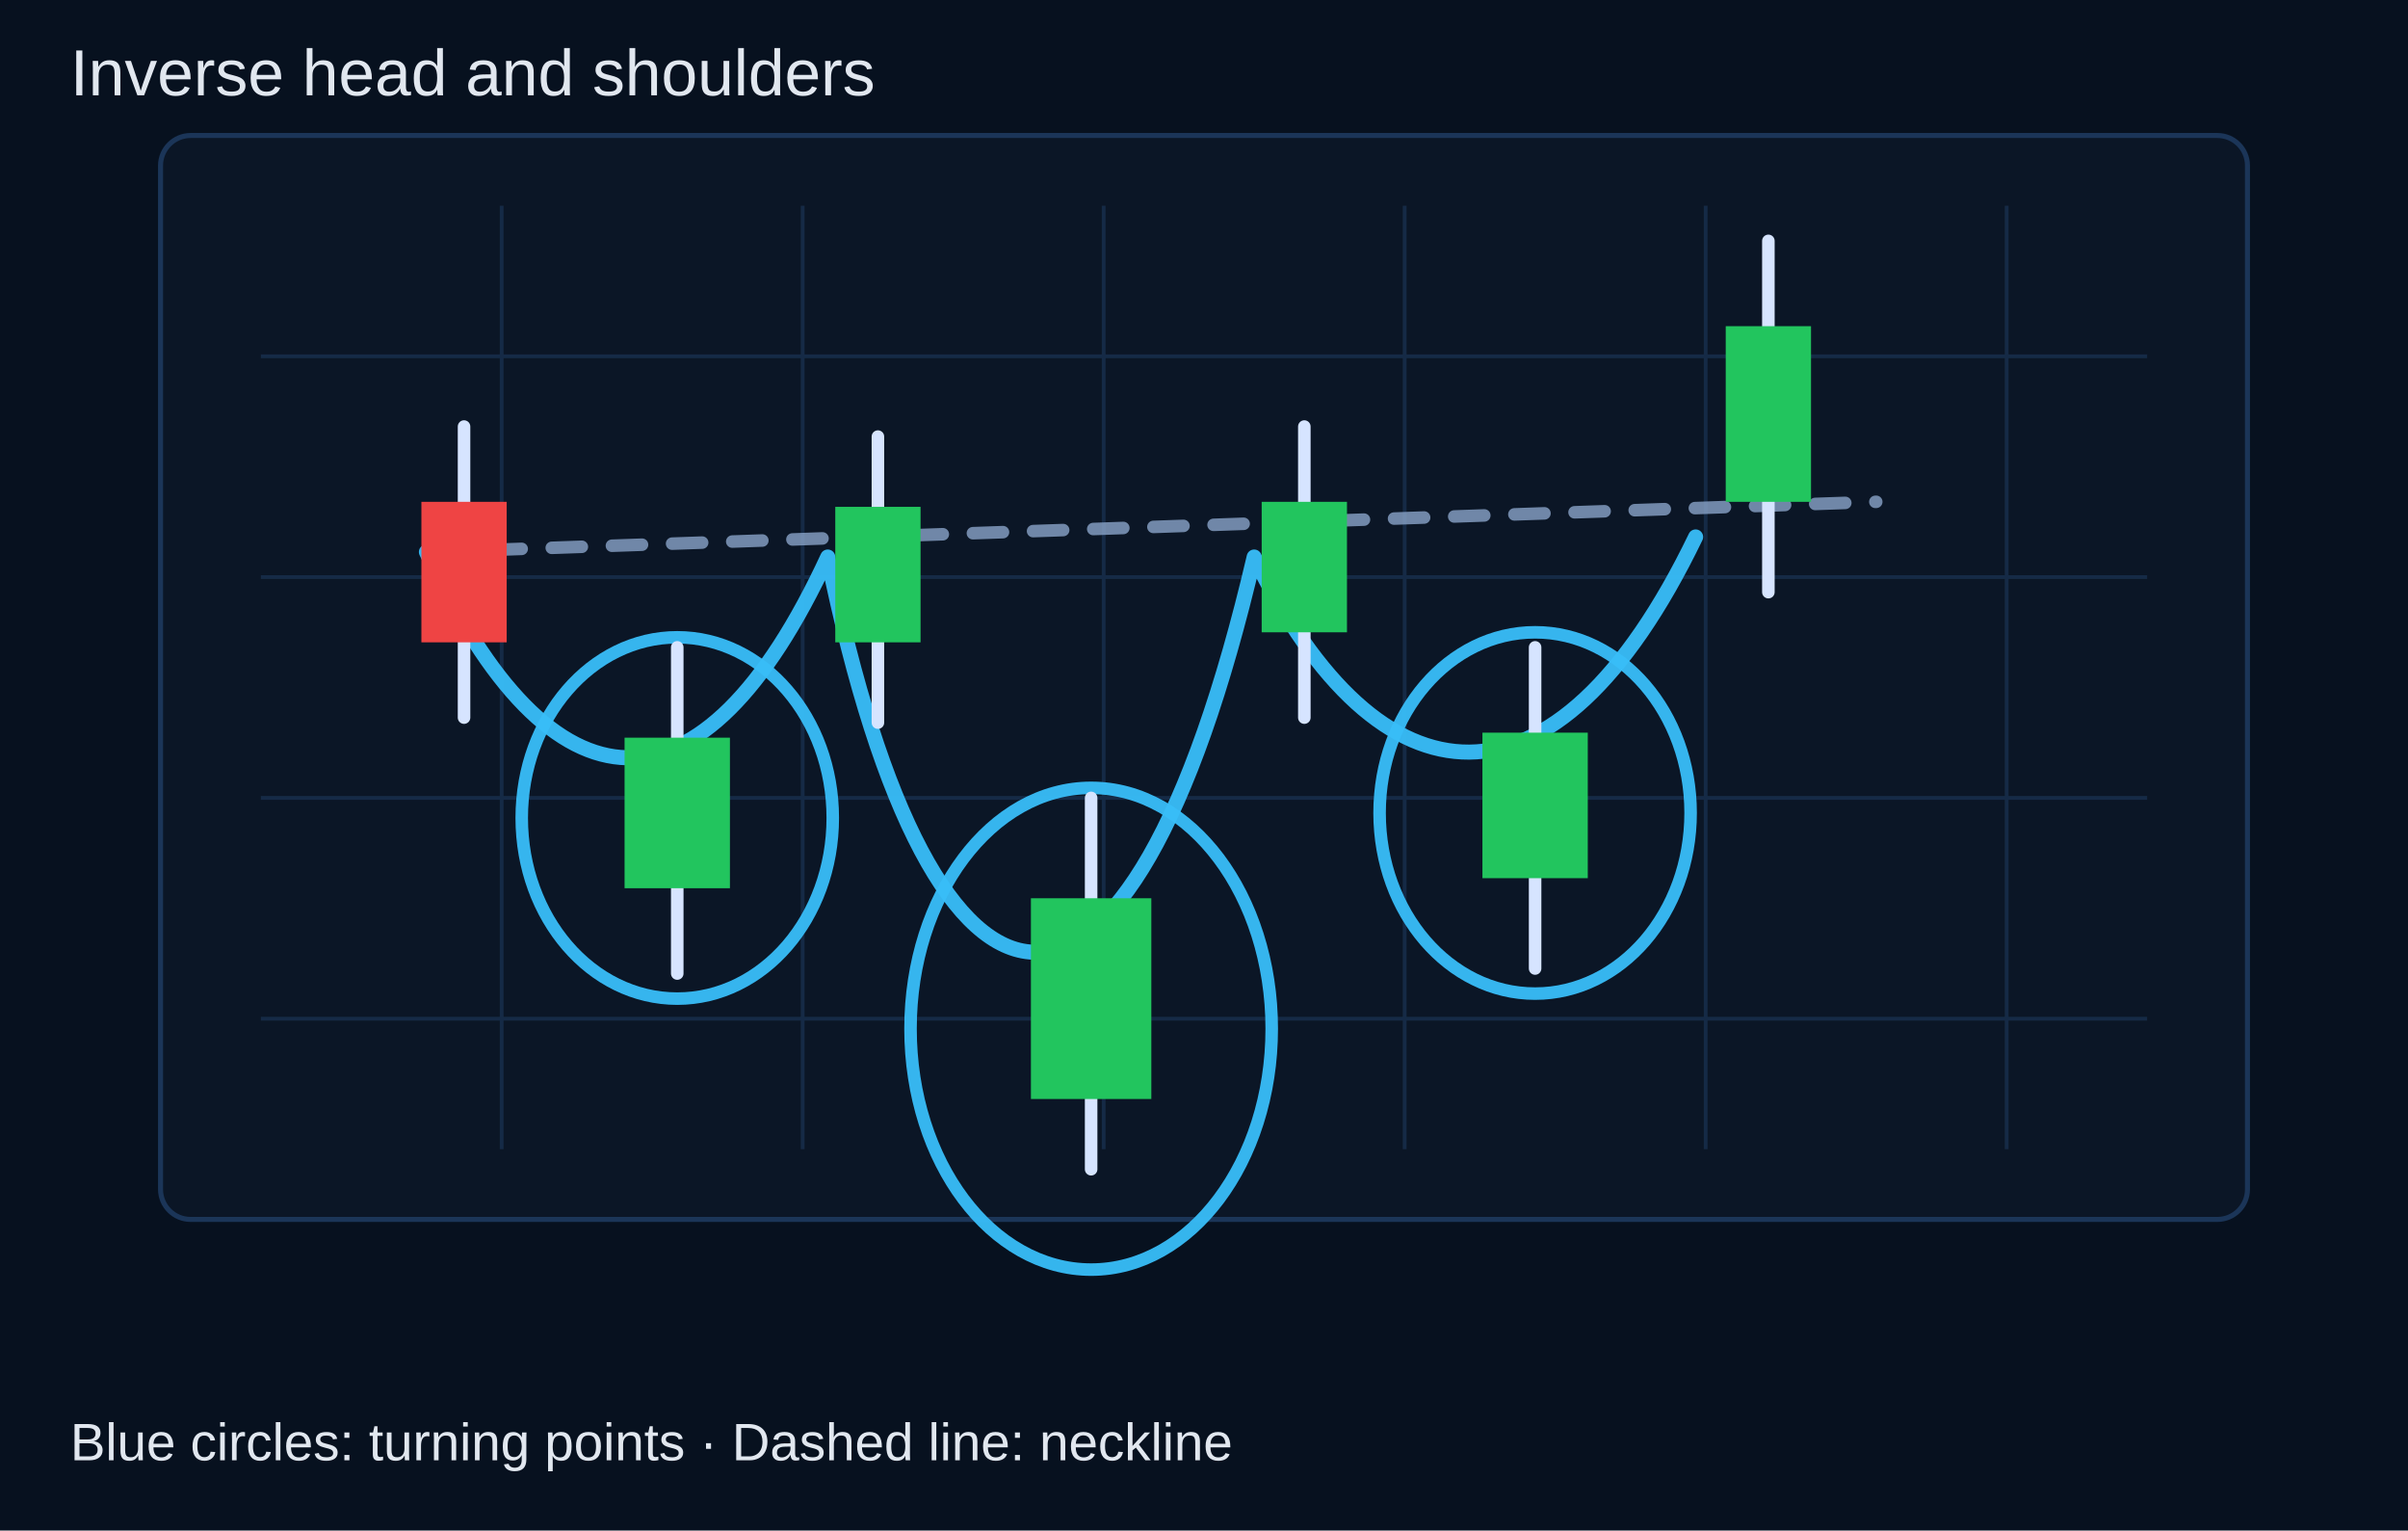
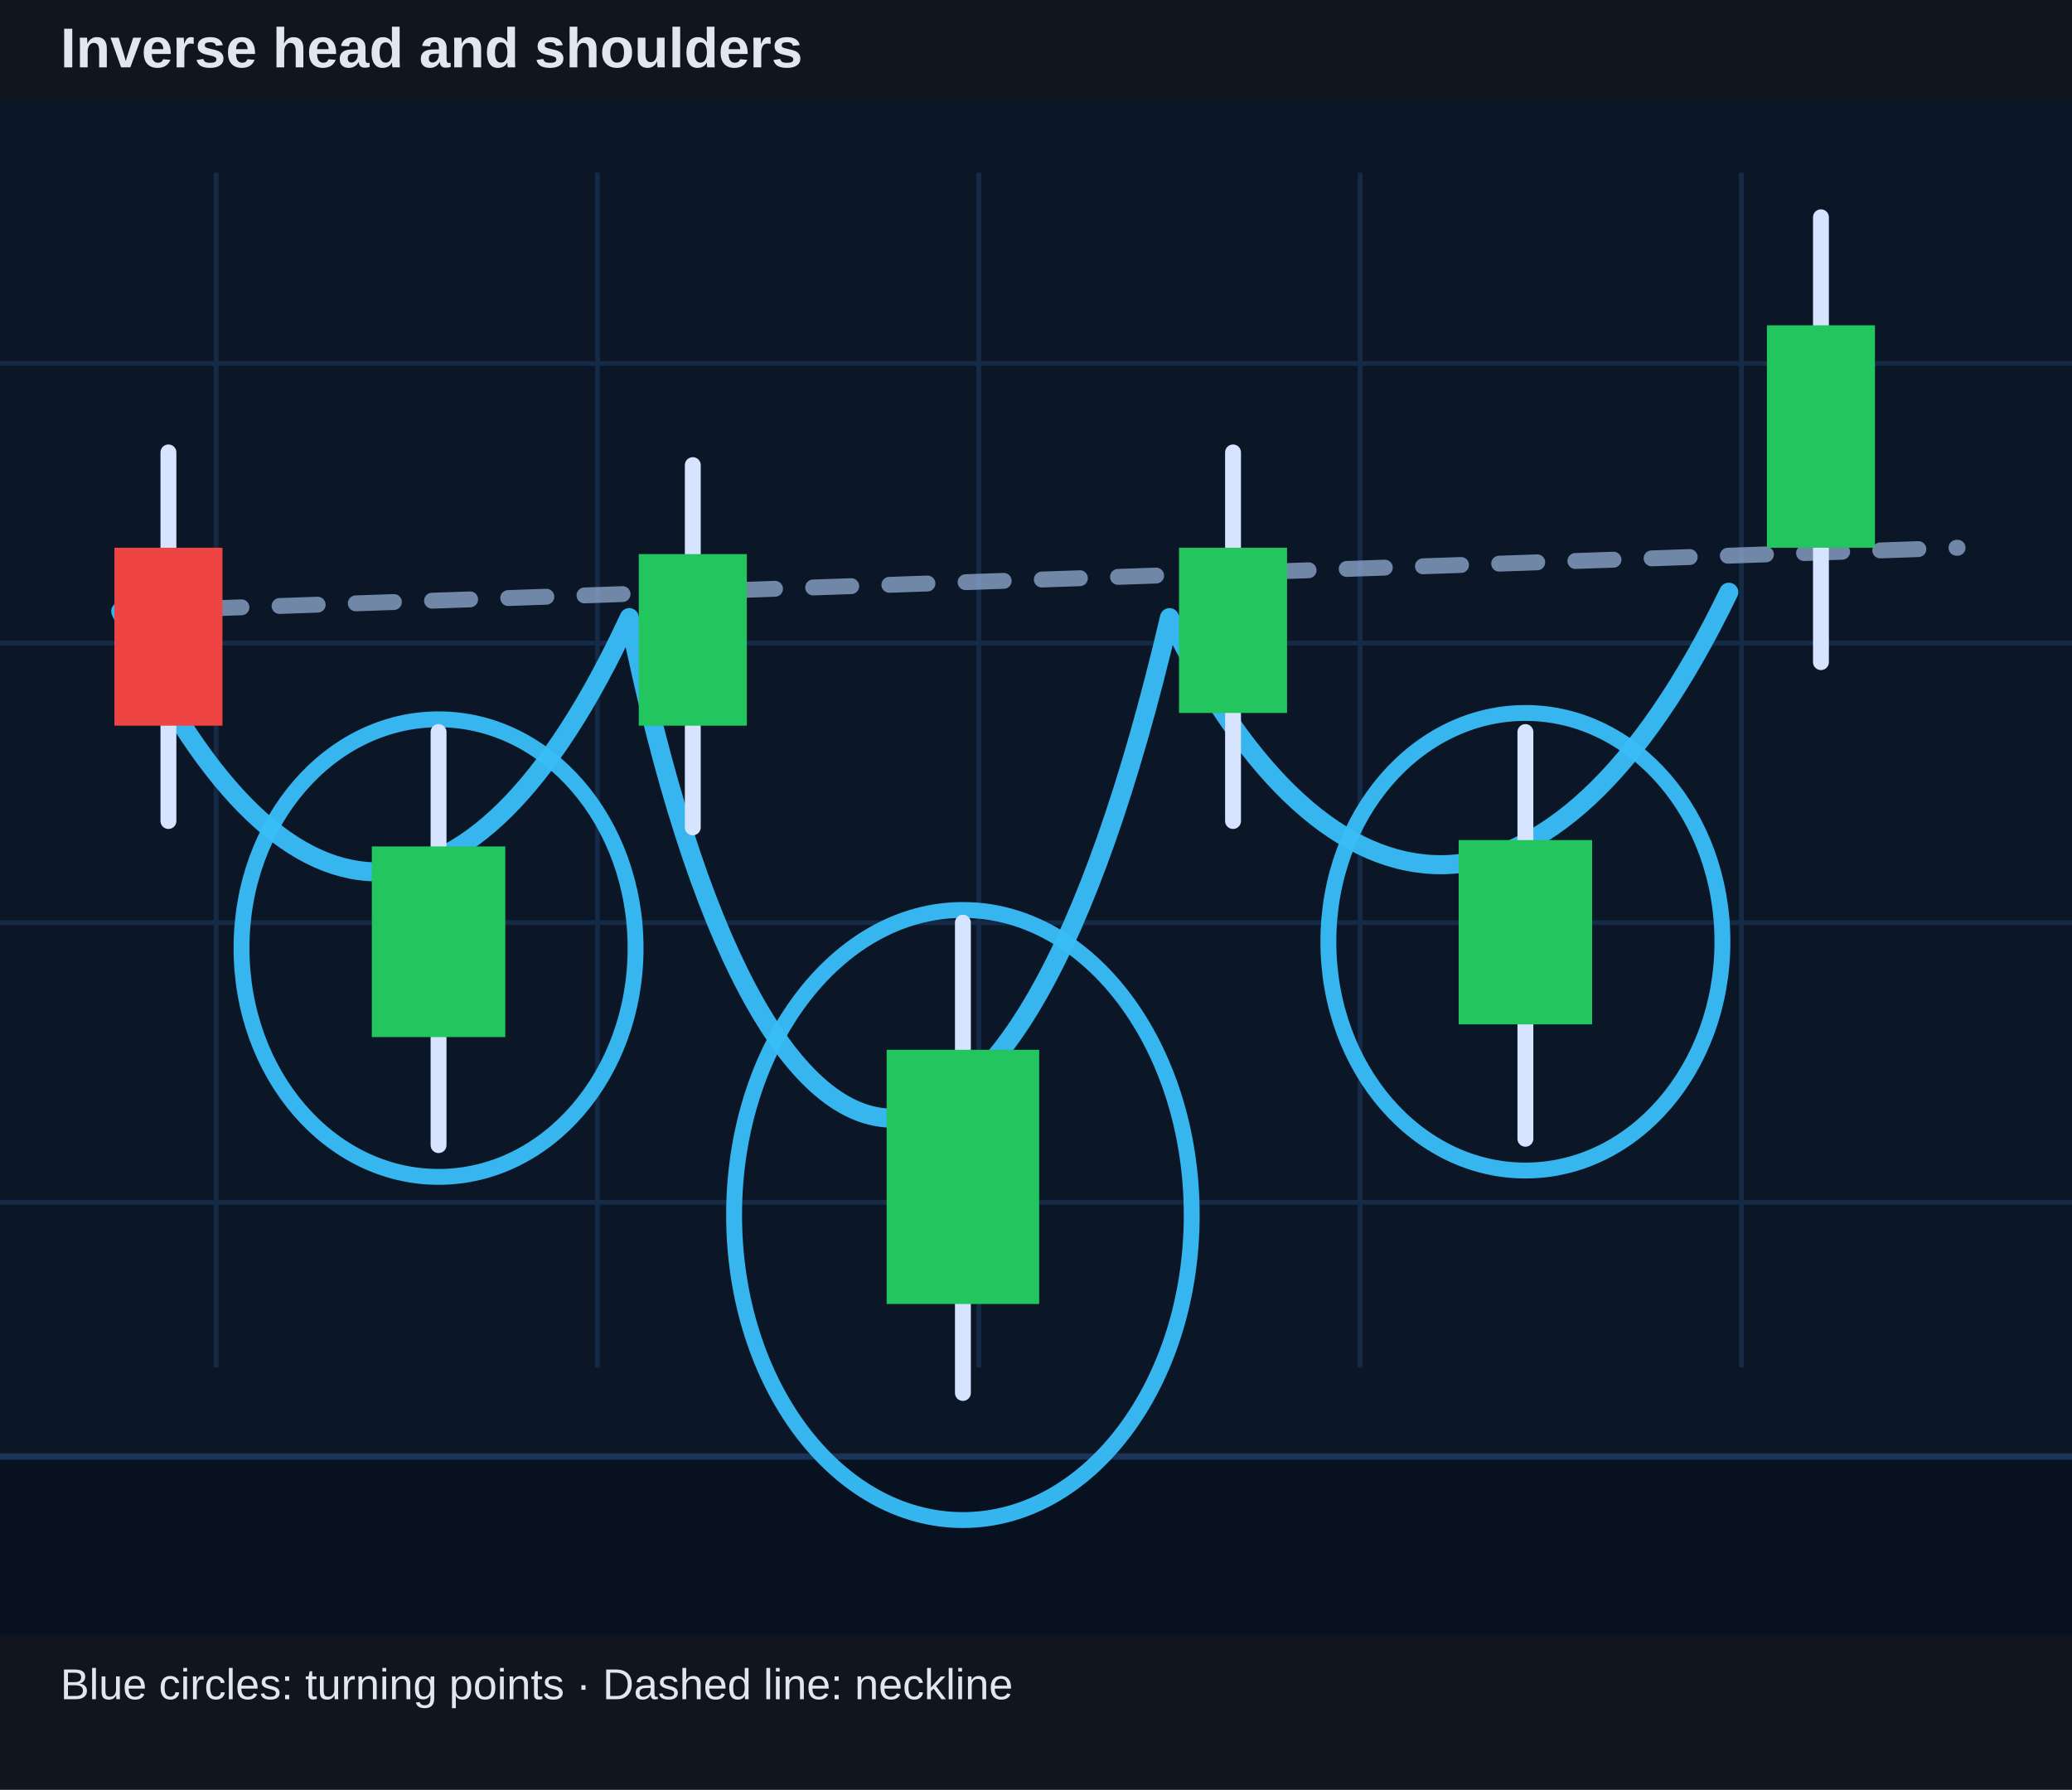
- <svg xmlns="http://www.w3.org/2000/svg" width="960" height="610" viewBox="0 0 960 610" aria-hidden="true">
-   <rect width="960" height="610" fill="#07111f" />
-   <rect x="64" y="54" width="832" height="432" rx="12" fill="#0b1626" stroke="#1b3558" stroke-width="2" />
-   <g stroke="#18304d" stroke-width="1.5" opacity=".8">
-     <path d="M104 142H856M104 230H856M104 318H856M104 406H856" />
-     <path d="M200 82V458M320 82V458M440 82V458M560 82V458M680 82V458M800 82V458" />
-   </g>
-   <path d="M172 220L748 200" fill="none" stroke="#8aa4c8" stroke-width="5" stroke-linecap="round" opacity="0.8" stroke-dasharray="12 12" />
-   <path d="M170 220C220 328 280 330 330 222C372 428 450 436 500 222C550 324 620 330 676 214" fill="none" stroke="#38bdf8" stroke-width="6" stroke-linecap="round" stroke-linejoin="round" opacity="0.95" />
-   <ellipse cx="270" cy="326" rx="62" ry="72" fill="none" stroke="#38bdf8" stroke-width="5" opacity="0.95" />
-   <ellipse cx="435" cy="410" rx="72" ry="96" fill="none" stroke="#38bdf8" stroke-width="5" opacity="0.95" />
-   <ellipse cx="612" cy="324" rx="62" ry="72" fill="none" stroke="#38bdf8" stroke-width="5" opacity="0.95" />
-   <g opacity="1">
-     <line x1="185" y1="170" x2="185" y2="286" stroke="#d6e4ff" stroke-width="5" stroke-linecap="round" />
-     <rect x="168" y="200" width="34" height="56" fill="#ef4444" />
-   </g>
-   <g opacity="1">
-     <line x1="270" y1="258" x2="270" y2="388" stroke="#d6e4ff" stroke-width="5" stroke-linecap="round" />
-     <rect x="249" y="294" width="42" height="60" fill="#22c55e" />
-   </g>
-   <g opacity="1">
-     <line x1="350" y1="174" x2="350" y2="288" stroke="#d6e4ff" stroke-width="5" stroke-linecap="round" />
-     <rect x="333" y="202" width="34" height="54" fill="#22c55e" />
-   </g>
-   <g opacity="1">
-     <line x1="435" y1="318" x2="435" y2="466" stroke="#d6e4ff" stroke-width="5" stroke-linecap="round" />
-     <rect x="411" y="358" width="48" height="80" fill="#22c55e" />
-   </g>
-   <g opacity="1">
-     <line x1="520" y1="170" x2="520" y2="286" stroke="#d6e4ff" stroke-width="5" stroke-linecap="round" />
-     <rect x="503" y="200" width="34" height="52" fill="#22c55e" />
-   </g>
-   <g opacity="1">
-     <line x1="612" y1="258" x2="612" y2="386" stroke="#d6e4ff" stroke-width="5" stroke-linecap="round" />
-     <rect x="591" y="292" width="42" height="58" fill="#22c55e" />
-   </g>
-   <g opacity="1">
-     <line x1="705" y1="96" x2="705" y2="236" stroke="#d6e4ff" stroke-width="5" stroke-linecap="round" />
-     <rect x="688" y="130" width="34" height="70" fill="#22c55e" />
-   </g>
-   <text x="28" y="38" font-family="Arial, sans-serif" font-size="26" fill="#e1e7ef">Inverse head and shoulders</text>
-   <text x="28" y="582" font-family="Arial, sans-serif" font-size="21" fill="#e1e7ef">Blue circles: turning points · Dashed line: neckline</text>
+ <svg xmlns="http://www.w3.org/2000/svg" role="img" viewBox="0 0 960 829.366">
+   <rect width="960" height="829.366" fill="#10151e" />
+   <text x="28" y="31.2" font-family="Arial, sans-serif" font-size="26" font-weight="700" fill="#e1e7ef">Inverse head and shoulders</text>
+   <svg x="0" y="46.2" width="960" height="711.166" viewBox="132 59 652 483">
+     <rect width="960" height="610" fill="#07111f" />
+     <rect x="64" y="54" width="832" height="432" rx="12" fill="#0b1626" stroke="#1b3558" stroke-width="2" />
+     <g stroke="#18304d" stroke-width="1.5" opacity=".8">
+       <path d="M104 142H856M104 230H856M104 318H856M104 406H856" />
+       <path d="M200 82V458M320 82V458M440 82V458M560 82V458M680 82V458M800 82V458" />
+     </g>
+     <path d="M172 220L748 200" fill="none" stroke="#8aa4c8" stroke-width="5" stroke-linecap="round" opacity="0.8" stroke-dasharray="12 12" />
+     <path d="M170 220C220 328 280 330 330 222C372 428 450 436 500 222C550 324 620 330 676 214" fill="none" stroke="#38bdf8" stroke-width="6" stroke-linecap="round" stroke-linejoin="round" opacity="0.95" />
+     <ellipse cx="270" cy="326" rx="62" ry="72" fill="none" stroke="#38bdf8" stroke-width="5" opacity="0.95" />
+     <ellipse cx="435" cy="410" rx="72" ry="96" fill="none" stroke="#38bdf8" stroke-width="5" opacity="0.95" />
+     <ellipse cx="612" cy="324" rx="62" ry="72" fill="none" stroke="#38bdf8" stroke-width="5" opacity="0.95" />
+     <g opacity="1">
+       <line x1="185" y1="170" x2="185" y2="286" stroke="#d6e4ff" stroke-width="5" stroke-linecap="round" />
+       <rect x="168" y="200" width="34" height="56" fill="#ef4444" />
+     </g>
+     <g opacity="1">
+       <line x1="270" y1="258" x2="270" y2="388" stroke="#d6e4ff" stroke-width="5" stroke-linecap="round" />
+       <rect x="249" y="294" width="42" height="60" fill="#22c55e" />
+     </g>
+     <g opacity="1">
+       <line x1="350" y1="174" x2="350" y2="288" stroke="#d6e4ff" stroke-width="5" stroke-linecap="round" />
+       <rect x="333" y="202" width="34" height="54" fill="#22c55e" />
+     </g>
+     <g opacity="1">
+       <line x1="435" y1="318" x2="435" y2="466" stroke="#d6e4ff" stroke-width="5" stroke-linecap="round" />
+       <rect x="411" y="358" width="48" height="80" fill="#22c55e" />
+     </g>
+     <g opacity="1">
+       <line x1="520" y1="170" x2="520" y2="286" stroke="#d6e4ff" stroke-width="5" stroke-linecap="round" />
+       <rect x="503" y="200" width="34" height="52" fill="#22c55e" />
+     </g>
+     <g opacity="1">
+       <line x1="612" y1="258" x2="612" y2="386" stroke="#d6e4ff" stroke-width="5" stroke-linecap="round" />
+       <rect x="591" y="292" width="42" height="58" fill="#22c55e" />
+     </g>
+     <g opacity="1">
+       <line x1="705" y1="96" x2="705" y2="236" stroke="#d6e4ff" stroke-width="5" stroke-linecap="round" />
+       <rect x="688" y="130" width="34" height="70" fill="#22c55e" />
+     </g>
+   </svg>
+   <text x="28" y="787.366" font-family="Arial, sans-serif" font-size="20" fill="#e1e7ef">Blue circles: turning points · Dashed line: neckline</text>
</svg>
